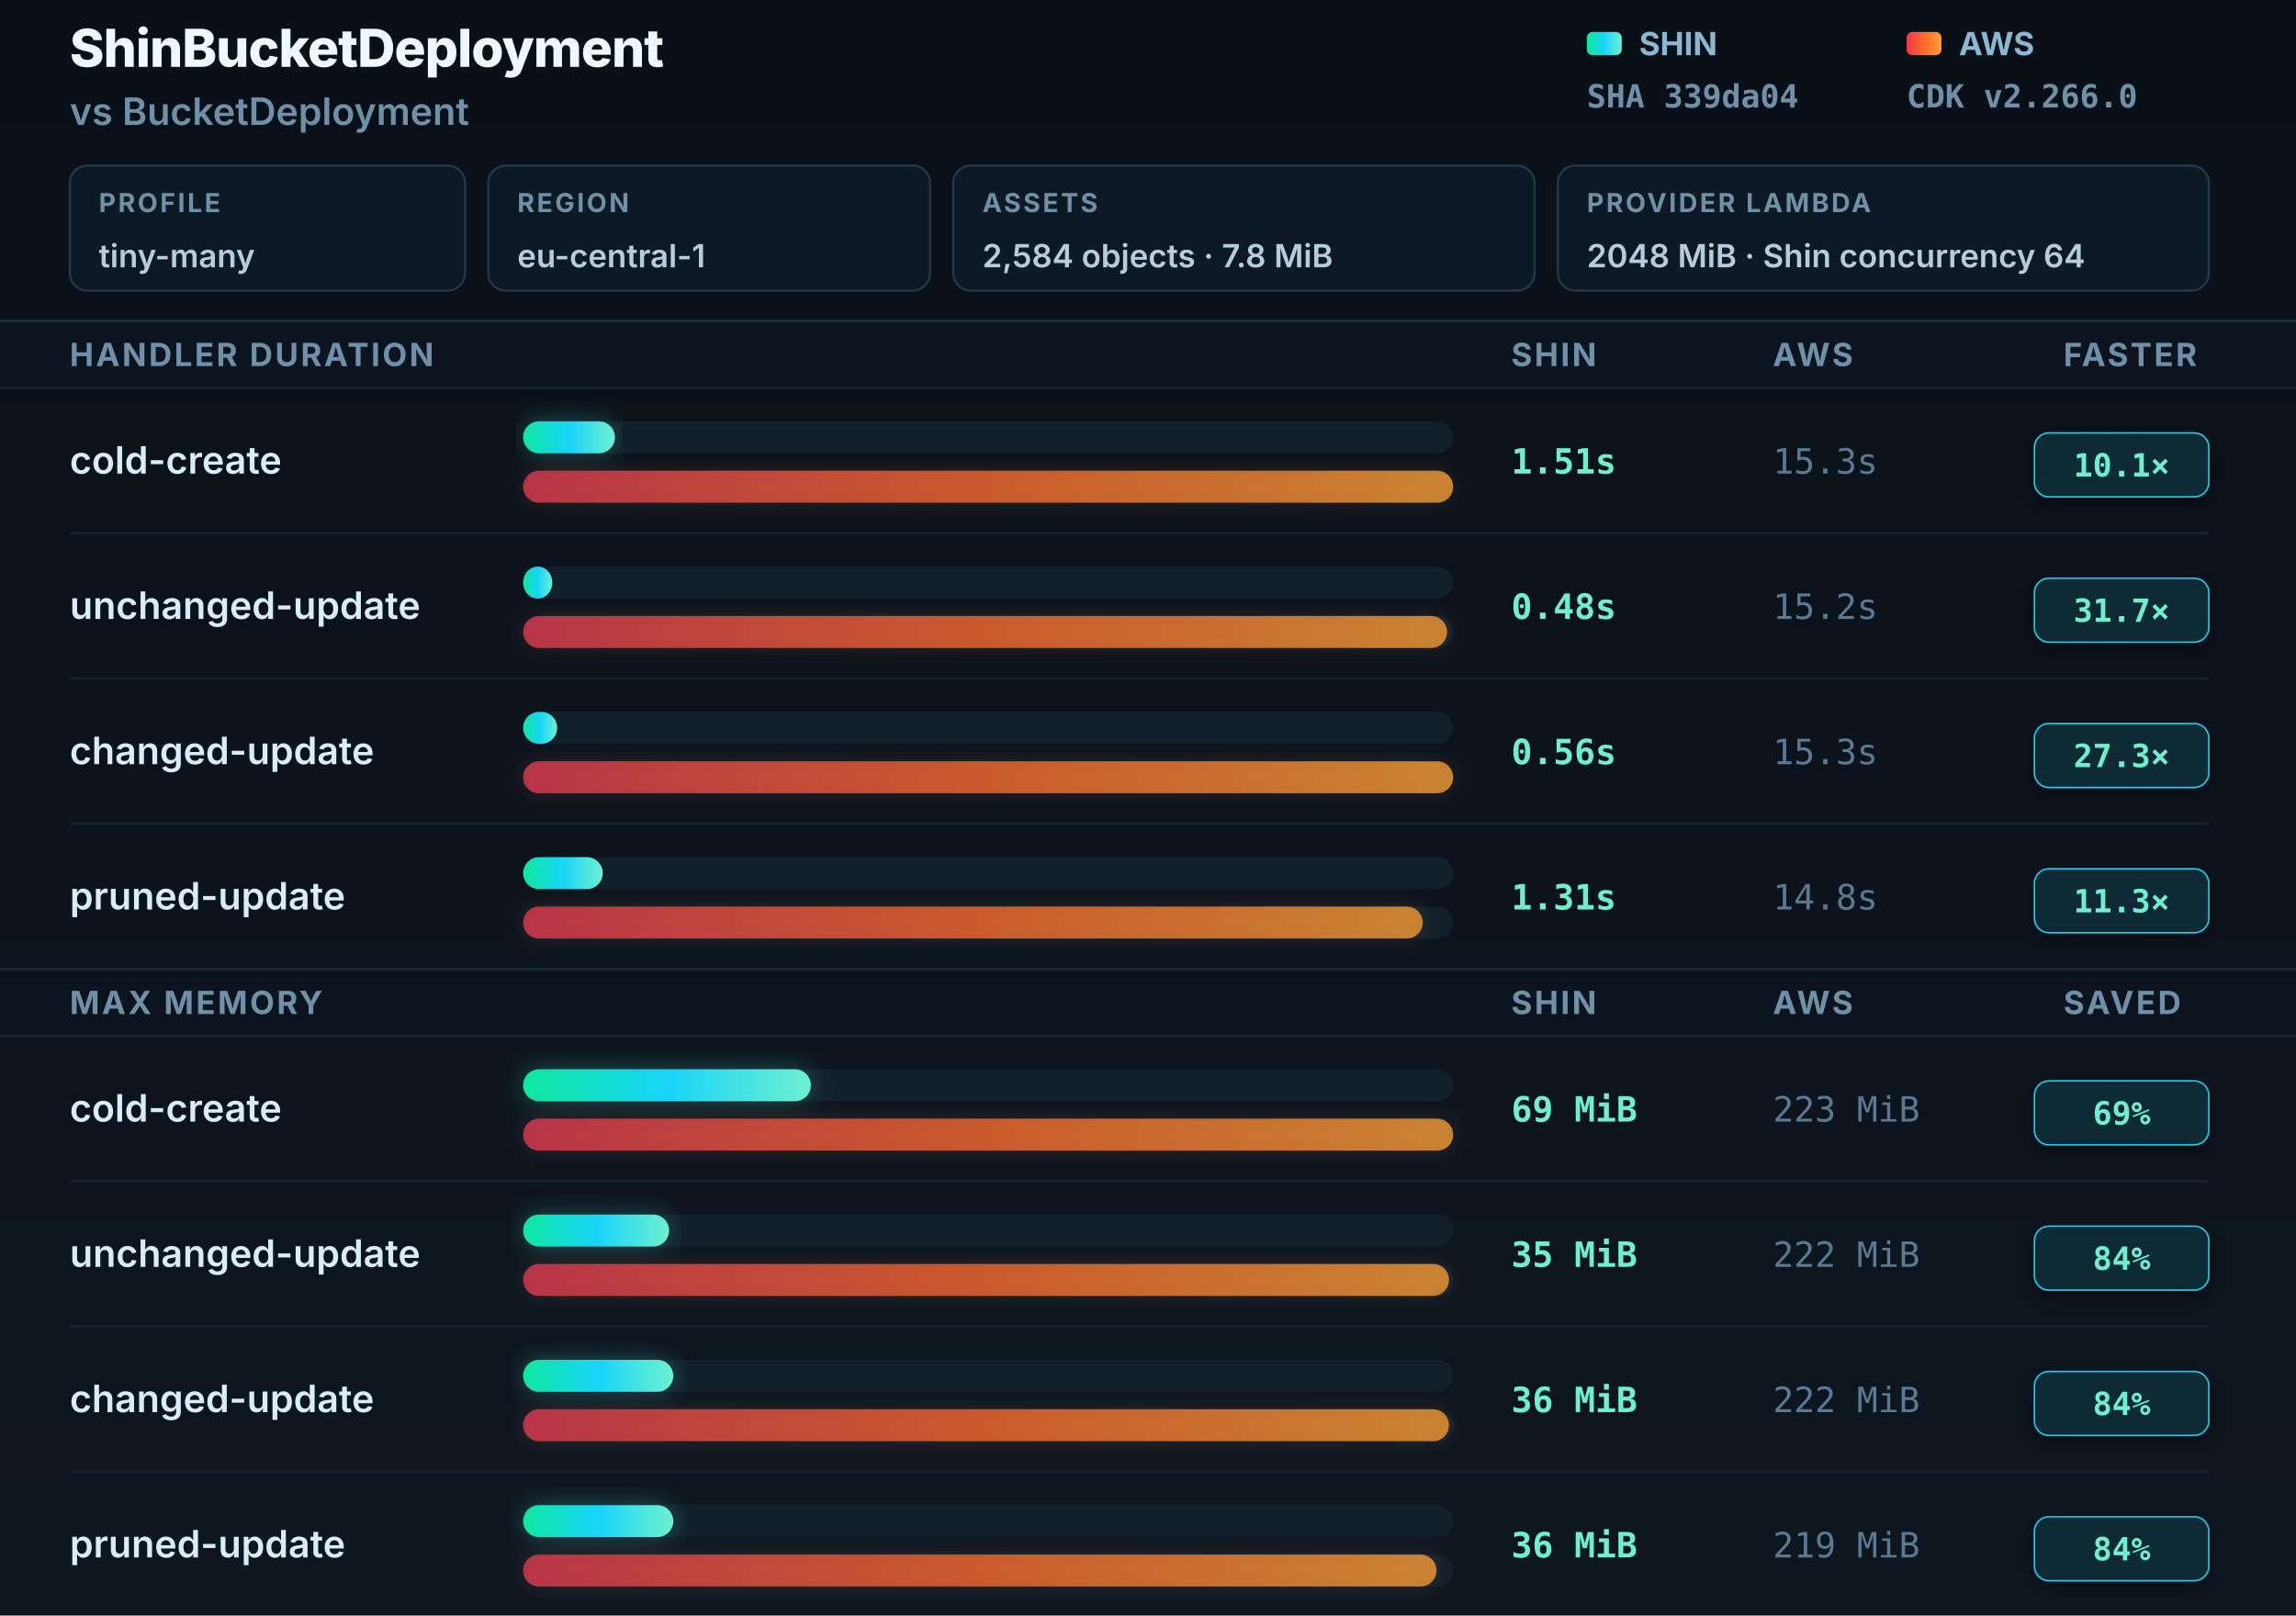
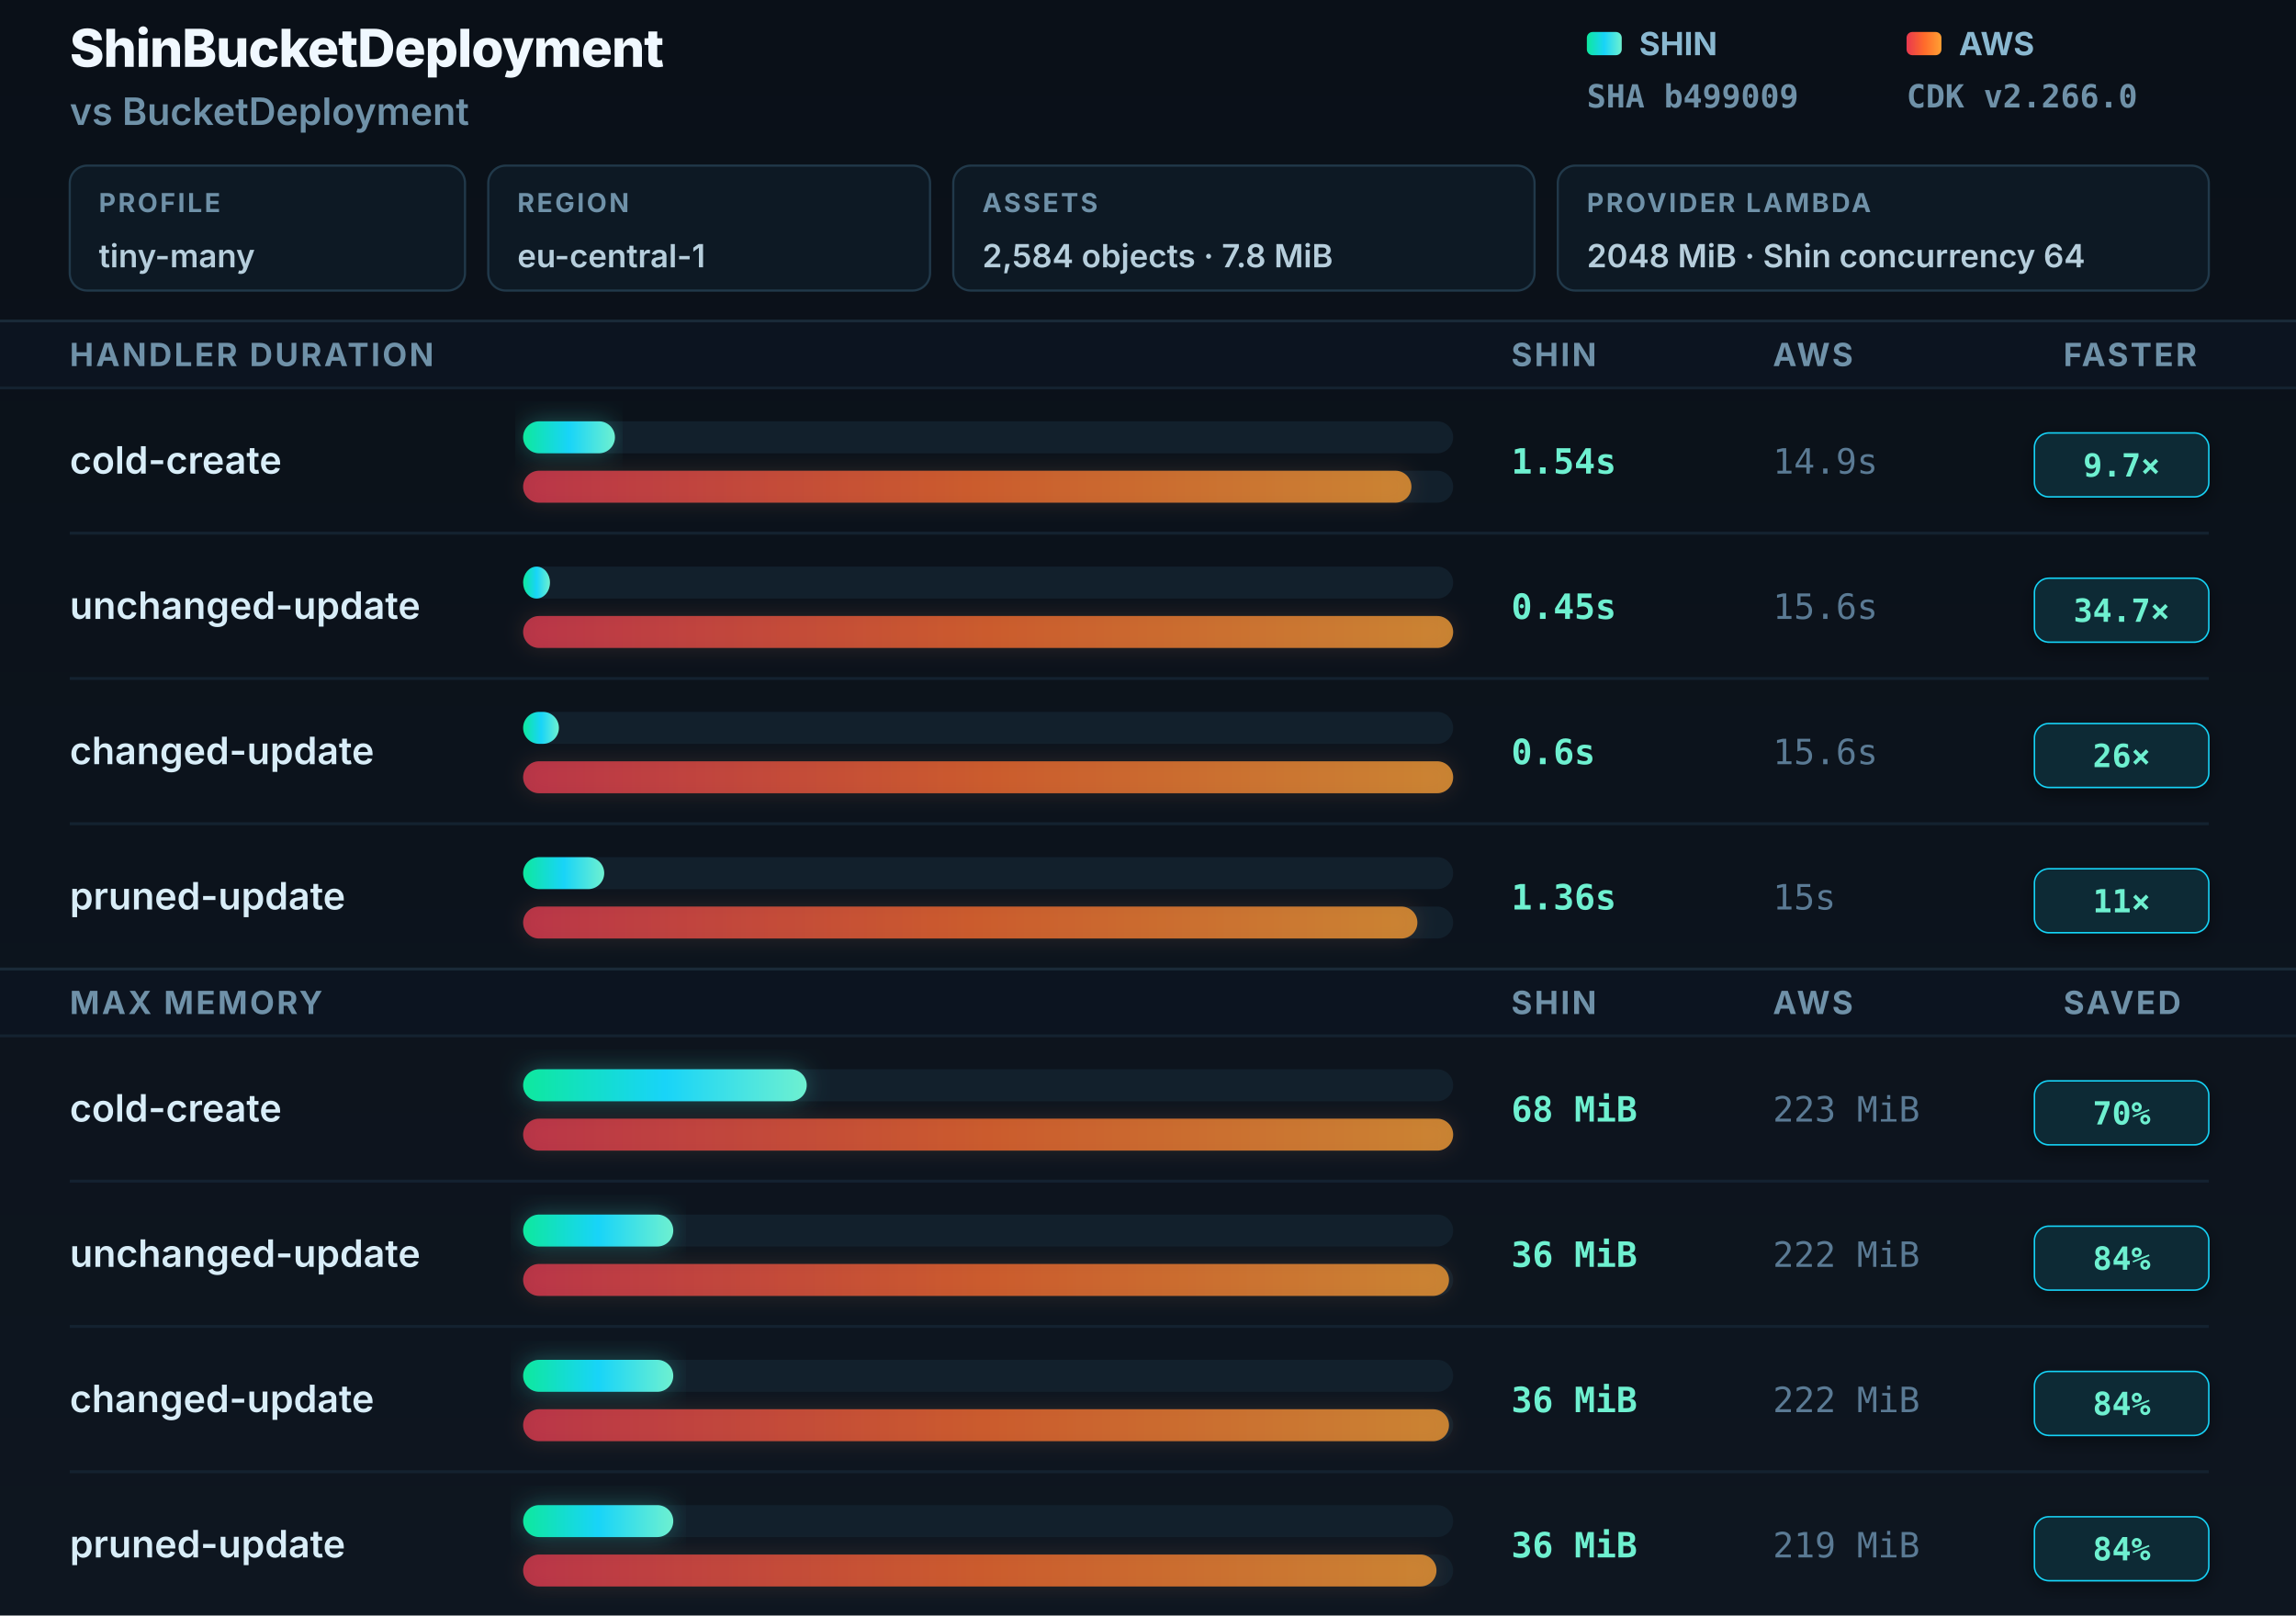
<svg xmlns="http://www.w3.org/2000/svg" width="790" height="556" viewBox="0 0 790 556" role="img" aria-labelledby="title desc">
  <defs>
    <linearGradient id="shin" x1="0" y1="0" x2="1" y2="0">
      <stop offset="0" stop-color="#0ee89e" />
      <stop offset="0.5" stop-color="#18d4f8" />
      <stop offset="1" stop-color="#6ef0d0" />
    </linearGradient>
    <linearGradient id="aws" x1="0" y1="0" x2="1" y2="0">
      <stop offset="0" stop-color="#e8384f" />
      <stop offset="0.5" stop-color="#ff6a2b" />
      <stop offset="1" stop-color="#ffa033" />
    </linearGradient>
    <linearGradient id="bgGrad" x1="0" y1="0" x2="0" y2="1">
      <stop offset="0" stop-color="#0a1018" />
      <stop offset="1" stop-color="#0e1620" />
    </linearGradient>
    <filter id="gS" x="-8%" y="-60%" width="116%" height="220%">
      <feGaussianBlur in="SourceGraphic" stdDeviation="4" />
      <feColorMatrix type="matrix" values="0 0 0 0 0.06 0 0 0 0 0.85 0 0 0 0 0.7 0 0 0 0.6 0" />
    </filter>
    <filter id="gA" x="-8%" y="-60%" width="116%" height="220%">
      <feGaussianBlur in="SourceGraphic" stdDeviation="3.5" />
      <feColorMatrix type="matrix" values="0 0 0 0 0.95 0 0 0 0 0.35 0 0 0 0 0.15 0 0 0 0.4 0" />
    </filter>
    <filter id="badgeShadow" x="-20%" y="-30%" width="140%" height="160%">
      <feDropShadow dx="0" dy="2" stdDeviation="3" flood-color="#000" flood-opacity="0.4" />
    </filter>
  </defs>
  <rect width="790" height="556" fill="url(#bgGrad)" />
  <text x="24" y="23" font-family="Inter, -apple-system, sans-serif" font-size="18" font-weight="800" fill="#f0f8ff" letter-spacing="-0.3">ShinBucketDeployment</text>
  <text x="24" y="43" font-family="Inter, -apple-system, sans-serif" font-size="13" font-weight="600" fill="#6f91a8">vs BucketDeployment</text>
  <rect x="24" y="57" width="136" height="43" rx="6" fill="#0d1924" stroke="#21394a" stroke-width="0.75" />
  <text x="34" y="73" font-family="Inter, -apple-system, sans-serif" font-size="9" font-weight="700" fill="#6f91a8" letter-spacing="0.8">PROFILE</text>
  <text x="34" y="92" font-family="Inter, -apple-system, sans-serif" font-size="11" font-weight="600" fill="#b6cedc">tiny-many</text>
  <rect x="168" y="57" width="152" height="43" rx="6" fill="#0d1924" stroke="#21394a" stroke-width="0.75" />
  <text x="178" y="73" font-family="Inter, -apple-system, sans-serif" font-size="9" font-weight="700" fill="#6f91a8" letter-spacing="0.8">REGION</text>
  <text x="178" y="92" font-family="Inter, -apple-system, sans-serif" font-size="11" font-weight="600" fill="#b6cedc">eu-central-1</text>
  <rect x="328" y="57" width="200" height="43" rx="6" fill="#0d1924" stroke="#21394a" stroke-width="0.75" />
  <text x="338" y="73" font-family="Inter, -apple-system, sans-serif" font-size="9" font-weight="700" fill="#6f91a8" letter-spacing="0.8">ASSETS</text>
  <text x="338" y="92" font-family="Inter, -apple-system, sans-serif" font-size="11" font-weight="600" fill="#b6cedc">2,584 objects · 7.8 MiB</text>
  <rect x="536" y="57" width="224" height="43" rx="6" fill="#0d1924" stroke="#21394a" stroke-width="0.75" />
  <text x="546" y="73" font-family="Inter, -apple-system, sans-serif" font-size="9" font-weight="700" fill="#6f91a8" letter-spacing="0.8">PROVIDER LAMBDA</text>
  <text x="546" y="92" font-family="Inter, -apple-system, sans-serif" font-size="11" font-weight="600" fill="#b6cedc">2048 MiB · Shin concurrency 64</text>
  <rect x="546" y="11" width="12" height="8" rx="2" fill="url(#shin)" />
  <text x="564" y="19" font-family="Inter, -apple-system, sans-serif" font-size="11" font-weight="700" fill="#8ab8d0">SHIN</text>
-   <text x="546" y="37" font-family="JetBrains Mono, monospace" font-size="11" font-weight="600" fill="#6f91a8">SHA 339da04</text>
+   <text x="546" y="37" font-family="JetBrains Mono, monospace" font-size="11" font-weight="600" fill="#6f91a8">SHA b499009</text>
  <rect x="656" y="11" width="12" height="8" rx="2" fill="url(#aws)" />
  <text x="674" y="19" font-family="Inter, -apple-system, sans-serif" font-size="11" font-weight="700" fill="#8ab8d0">AWS</text>
  <text x="656" y="37" font-family="JetBrains Mono, monospace" font-size="11" font-weight="600" fill="#6f91a8">CDK v2.266.0</text>
  <rect x="0" y="110" width="790" height="1" fill="#1a2a38" />
  <rect y="111" width="790" height="22" fill="#0c1420" />
  <text x="24" y="126" font-family="Inter, -apple-system, sans-serif" font-size="11" font-weight="700" fill="#6f91a8" letter-spacing="0.8">HANDLER DURATION</text>
  <text x="520" y="126" font-family="Inter, -apple-system, sans-serif" font-size="11" font-weight="700" fill="#6f91a8" letter-spacing="0.8">SHIN</text>
  <text x="610" y="126" font-family="Inter, -apple-system, sans-serif" font-size="11" font-weight="700" fill="#6f91a8" letter-spacing="0.8">AWS</text>
  <text x="710" y="126" font-family="Inter, -apple-system, sans-serif" font-size="11" font-weight="700" fill="#6f91a8" letter-spacing="0.8">FASTER</text>
  <rect x="0" y="133" width="790" height="1" fill="#142230" />
  <text x="24" y="163" font-family="Inter, -apple-system, sans-serif" font-size="13" font-weight="600" fill="#d8edf8">cold-create</text>
  <rect x="180" y="145" width="320" height="11" rx="5.5" fill="#12202c" />
-   <rect x="180" y="145" width="31.582" height="11" rx="5.5" fill="url(#shin)" filter="url(#gS)" opacity="0.5" />
-   <rect x="180" y="145" width="31.582" height="11" rx="5.5" fill="url(#shin)" />
+   <rect x="180" y="145" width="31.59" height="11" rx="5.5" fill="url(#shin)" filter="url(#gS)" opacity="0.5" />
+   <rect x="180" y="145" width="31.59" height="11" rx="5.5" fill="url(#shin)" />
  <rect x="180" y="162" width="320" height="11" rx="5.5" fill="#12202c" />
-   <rect x="180" y="162" width="320" height="11" rx="5.5" fill="url(#aws)" filter="url(#gA)" opacity="0.35" />
-   <rect x="180" y="162" width="320" height="11" rx="5.5" fill="url(#aws)" opacity="0.75" />
-   <text x="520" y="163" font-family="JetBrains Mono, monospace" font-size="12" font-weight="700" fill="#6ef0d0">1.51s</text>
-   <text x="610" y="163" font-family="JetBrains Mono, monospace" font-size="12" font-weight="400" fill="#5a7a94">15.3s</text>
+   <rect x="180" y="162" width="305.641" height="11" rx="5.5" fill="url(#aws)" filter="url(#gA)" opacity="0.35" />
+   <rect x="180" y="162" width="305.641" height="11" rx="5.5" fill="url(#aws)" opacity="0.75" />
+   <text x="520" y="163" font-family="JetBrains Mono, monospace" font-size="12" font-weight="700" fill="#6ef0d0">1.54s</text>
+   <text x="610" y="163" font-family="JetBrains Mono, monospace" font-size="12" font-weight="400" fill="#5a7a94">14.9s</text>
  <rect x="700" y="149" width="60" height="22" rx="5" fill="#082b35" stroke="#18d4f8" stroke-width="0.5" filter="url(#badgeShadow)" />
-   <text x="730" y="164" text-anchor="middle" font-family="JetBrains Mono, monospace" font-size="11" font-weight="800" fill="#6ef0d0">10.1×</text>
+   <text x="730" y="164" text-anchor="middle" font-family="JetBrains Mono, monospace" font-size="11" font-weight="800" fill="#6ef0d0">9.7×</text>
  <rect x="24" y="183" width="736" height="1" fill="#142230" />
  <text x="24" y="213" font-family="Inter, -apple-system, sans-serif" font-size="13" font-weight="600" fill="#d8edf8">unchanged-update</text>
  <rect x="180" y="195" width="320" height="11" rx="5.5" fill="#12202c" />
-   <rect x="180" y="195" width="10.039" height="11" rx="5.5" fill="url(#shin)" />
+   <rect x="180" y="195" width="9.231" height="11" rx="5.5" fill="url(#shin)" />
  <rect x="180" y="212" width="320" height="11" rx="5.5" fill="#12202c" />
-   <rect x="180" y="212" width="317.908" height="11" rx="5.5" fill="url(#aws)" filter="url(#gA)" opacity="0.35" />
-   <rect x="180" y="212" width="317.908" height="11" rx="5.5" fill="url(#aws)" opacity="0.75" />
-   <text x="520" y="213" font-family="JetBrains Mono, monospace" font-size="12" font-weight="700" fill="#6ef0d0">0.48s</text>
-   <text x="610" y="213" font-family="JetBrains Mono, monospace" font-size="12" font-weight="400" fill="#5a7a94">15.2s</text>
+   <rect x="180" y="212" width="320" height="11" rx="5.5" fill="url(#aws)" filter="url(#gA)" opacity="0.35" />
+   <rect x="180" y="212" width="320" height="11" rx="5.5" fill="url(#aws)" opacity="0.75" />
+   <text x="520" y="213" font-family="JetBrains Mono, monospace" font-size="12" font-weight="700" fill="#6ef0d0">0.45s</text>
+   <text x="610" y="213" font-family="JetBrains Mono, monospace" font-size="12" font-weight="400" fill="#5a7a94">15.6s</text>
  <rect x="700" y="199" width="60" height="22" rx="5" fill="#082b35" stroke="#18d4f8" stroke-width="0.5" filter="url(#badgeShadow)" />
-   <text x="730" y="214" text-anchor="middle" font-family="JetBrains Mono, monospace" font-size="11" font-weight="800" fill="#6ef0d0">31.7×</text>
+   <text x="730" y="214" text-anchor="middle" font-family="JetBrains Mono, monospace" font-size="11" font-weight="800" fill="#6ef0d0">34.7×</text>
  <rect x="24" y="233" width="736" height="1" fill="#142230" />
  <text x="24" y="263" font-family="Inter, -apple-system, sans-serif" font-size="13" font-weight="600" fill="#d8edf8">changed-update</text>
  <rect x="180" y="245" width="320" height="11" rx="5.5" fill="#12202c" />
-   <rect x="180" y="245" width="11.712" height="11" rx="5.5" fill="url(#shin)" />
+   <rect x="180" y="245" width="12.308" height="11" rx="5.5" fill="url(#shin)" />
  <rect x="180" y="262" width="320" height="11" rx="5.5" fill="#12202c" />
  <rect x="180" y="262" width="320" height="11" rx="5.5" fill="url(#aws)" filter="url(#gA)" opacity="0.35" />
  <rect x="180" y="262" width="320" height="11" rx="5.5" fill="url(#aws)" opacity="0.75" />
-   <text x="520" y="263" font-family="JetBrains Mono, monospace" font-size="12" font-weight="700" fill="#6ef0d0">0.56s</text>
-   <text x="610" y="263" font-family="JetBrains Mono, monospace" font-size="12" font-weight="400" fill="#5a7a94">15.3s</text>
+   <text x="520" y="263" font-family="JetBrains Mono, monospace" font-size="12" font-weight="700" fill="#6ef0d0">0.6s</text>
+   <text x="610" y="263" font-family="JetBrains Mono, monospace" font-size="12" font-weight="400" fill="#5a7a94">15.6s</text>
  <rect x="700" y="249" width="60" height="22" rx="5" fill="#082b35" stroke="#18d4f8" stroke-width="0.5" filter="url(#badgeShadow)" />
-   <text x="730" y="264" text-anchor="middle" font-family="JetBrains Mono, monospace" font-size="11" font-weight="800" fill="#6ef0d0">27.3×</text>
+   <text x="730" y="264" text-anchor="middle" font-family="JetBrains Mono, monospace" font-size="11" font-weight="800" fill="#6ef0d0">26×</text>
  <rect x="24" y="283" width="736" height="1" fill="#142230" />
  <text x="24" y="313" font-family="Inter, -apple-system, sans-serif" font-size="13" font-weight="600" fill="#d8edf8">pruned-update</text>
  <rect x="180" y="295" width="320" height="11" rx="5.5" fill="#12202c" />
-   <rect x="180" y="295" width="27.399" height="11" rx="5.5" fill="url(#shin)" />
+   <rect x="180" y="295" width="27.897" height="11" rx="5.5" fill="url(#shin)" />
  <rect x="180" y="312" width="320" height="11" rx="5.5" fill="#12202c" />
-   <rect x="180" y="312" width="309.542" height="11" rx="5.5" fill="url(#aws)" filter="url(#gA)" opacity="0.35" />
-   <rect x="180" y="312" width="309.542" height="11" rx="5.5" fill="url(#aws)" opacity="0.75" />
-   <text x="520" y="313" font-family="JetBrains Mono, monospace" font-size="12" font-weight="700" fill="#6ef0d0">1.31s</text>
-   <text x="610" y="313" font-family="JetBrains Mono, monospace" font-size="12" font-weight="400" fill="#5a7a94">14.8s</text>
+   <rect x="180" y="312" width="307.692" height="11" rx="5.5" fill="url(#aws)" filter="url(#gA)" opacity="0.35" />
+   <rect x="180" y="312" width="307.692" height="11" rx="5.5" fill="url(#aws)" opacity="0.75" />
+   <text x="520" y="313" font-family="JetBrains Mono, monospace" font-size="12" font-weight="700" fill="#6ef0d0">1.36s</text>
+   <text x="610" y="313" font-family="JetBrains Mono, monospace" font-size="12" font-weight="400" fill="#5a7a94">15s</text>
  <rect x="700" y="299" width="60" height="22" rx="5" fill="#082b35" stroke="#18d4f8" stroke-width="0.5" filter="url(#badgeShadow)" />
-   <text x="730" y="314" text-anchor="middle" font-family="JetBrains Mono, monospace" font-size="11" font-weight="800" fill="#6ef0d0">11.3×</text>
+   <text x="730" y="314" text-anchor="middle" font-family="JetBrains Mono, monospace" font-size="11" font-weight="800" fill="#6ef0d0">11×</text>
  <rect x="0" y="333" width="790" height="1" fill="#1a2a38" />
  <rect y="334" width="790" height="22" fill="#0c1420" />
  <text x="24" y="349" font-family="Inter, -apple-system, sans-serif" font-size="11" font-weight="700" fill="#6f91a8" letter-spacing="0.8">MAX MEMORY</text>
  <text x="520" y="349" font-family="Inter, -apple-system, sans-serif" font-size="11" font-weight="700" fill="#6f91a8" letter-spacing="0.8">SHIN</text>
  <text x="610" y="349" font-family="Inter, -apple-system, sans-serif" font-size="11" font-weight="700" fill="#6f91a8" letter-spacing="0.8">AWS</text>
  <text x="710" y="349" font-family="Inter, -apple-system, sans-serif" font-size="11" font-weight="700" fill="#6f91a8" letter-spacing="0.8">SAVED</text>
  <rect x="0" y="356" width="790" height="1" fill="#142230" />
  <text x="24" y="386" font-family="Inter, -apple-system, sans-serif" font-size="13" font-weight="600" fill="#d8edf8">cold-create</text>
  <rect x="180" y="368" width="320" height="11" rx="5.5" fill="#12202c" />
-   <rect x="180" y="368" width="99.013" height="11" rx="5.5" fill="url(#shin)" filter="url(#gS)" opacity="0.5" />
-   <rect x="180" y="368" width="99.013" height="11" rx="5.5" fill="url(#shin)" />
+   <rect x="180" y="368" width="97.578" height="11" rx="5.5" fill="url(#shin)" filter="url(#gS)" opacity="0.5" />
+   <rect x="180" y="368" width="97.578" height="11" rx="5.5" fill="url(#shin)" />
  <rect x="180" y="385" width="320" height="11" rx="5.5" fill="#12202c" />
  <rect x="180" y="385" width="320" height="11" rx="5.5" fill="url(#aws)" filter="url(#gA)" opacity="0.35" />
  <rect x="180" y="385" width="320" height="11" rx="5.5" fill="url(#aws)" opacity="0.75" />
-   <text x="520" y="386" font-family="JetBrains Mono, monospace" font-size="12" font-weight="700" fill="#6ef0d0">69 MiB</text>
+   <text x="520" y="386" font-family="JetBrains Mono, monospace" font-size="12" font-weight="700" fill="#6ef0d0">68 MiB</text>
  <text x="610" y="386" font-family="JetBrains Mono, monospace" font-size="12" font-weight="400" fill="#5a7a94">223 MiB</text>
  <rect x="700" y="372" width="60" height="22" rx="5" fill="#082b35" stroke="#18d4f8" stroke-width="0.5" filter="url(#badgeShadow)" />
-   <text x="730" y="387" text-anchor="middle" font-family="JetBrains Mono, monospace" font-size="11" font-weight="800" fill="#6ef0d0">69%</text>
+   <text x="730" y="387" text-anchor="middle" font-family="JetBrains Mono, monospace" font-size="11" font-weight="800" fill="#6ef0d0">70%</text>
  <rect x="24" y="406" width="736" height="1" fill="#142230" />
  <text x="24" y="436" font-family="Inter, -apple-system, sans-serif" font-size="13" font-weight="600" fill="#d8edf8">unchanged-update</text>
  <rect x="180" y="418" width="320" height="11" rx="5.5" fill="#12202c" />
-   <rect x="180" y="418" width="50.224" height="11" rx="5.5" fill="url(#shin)" filter="url(#gS)" opacity="0.5" />
-   <rect x="180" y="418" width="50.224" height="11" rx="5.5" fill="url(#shin)" />
+   <rect x="180" y="418" width="51.659" height="11" rx="5.5" fill="url(#shin)" filter="url(#gS)" opacity="0.5" />
+   <rect x="180" y="418" width="51.659" height="11" rx="5.5" fill="url(#shin)" />
  <rect x="180" y="435" width="320" height="11" rx="5.5" fill="#12202c" />
  <rect x="180" y="435" width="318.565" height="11" rx="5.5" fill="url(#aws)" filter="url(#gA)" opacity="0.35" />
  <rect x="180" y="435" width="318.565" height="11" rx="5.5" fill="url(#aws)" opacity="0.75" />
-   <text x="520" y="436" font-family="JetBrains Mono, monospace" font-size="12" font-weight="700" fill="#6ef0d0">35 MiB</text>
+   <text x="520" y="436" font-family="JetBrains Mono, monospace" font-size="12" font-weight="700" fill="#6ef0d0">36 MiB</text>
  <text x="610" y="436" font-family="JetBrains Mono, monospace" font-size="12" font-weight="400" fill="#5a7a94">222 MiB</text>
  <rect x="700" y="422" width="60" height="22" rx="5" fill="#082b35" stroke="#18d4f8" stroke-width="0.5" filter="url(#badgeShadow)" />
  <text x="730" y="437" text-anchor="middle" font-family="JetBrains Mono, monospace" font-size="11" font-weight="800" fill="#6ef0d0">84%</text>
  <rect x="24" y="456" width="736" height="1" fill="#142230" />
  <text x="24" y="486" font-family="Inter, -apple-system, sans-serif" font-size="13" font-weight="600" fill="#d8edf8">changed-update</text>
  <rect x="180" y="468" width="320" height="11" rx="5.5" fill="#12202c" />
  <rect x="180" y="468" width="51.659" height="11" rx="5.5" fill="url(#shin)" filter="url(#gS)" opacity="0.5" />
  <rect x="180" y="468" width="51.659" height="11" rx="5.5" fill="url(#shin)" />
  <rect x="180" y="485" width="320" height="11" rx="5.5" fill="#12202c" />
  <rect x="180" y="485" width="318.565" height="11" rx="5.5" fill="url(#aws)" filter="url(#gA)" opacity="0.35" />
  <rect x="180" y="485" width="318.565" height="11" rx="5.5" fill="url(#aws)" opacity="0.75" />
  <text x="520" y="486" font-family="JetBrains Mono, monospace" font-size="12" font-weight="700" fill="#6ef0d0">36 MiB</text>
  <text x="610" y="486" font-family="JetBrains Mono, monospace" font-size="12" font-weight="400" fill="#5a7a94">222 MiB</text>
  <rect x="700" y="472" width="60" height="22" rx="5" fill="#082b35" stroke="#18d4f8" stroke-width="0.5" filter="url(#badgeShadow)" />
  <text x="730" y="487" text-anchor="middle" font-family="JetBrains Mono, monospace" font-size="11" font-weight="800" fill="#6ef0d0">84%</text>
  <rect x="24" y="506" width="736" height="1" fill="#142230" />
  <text x="24" y="536" font-family="Inter, -apple-system, sans-serif" font-size="13" font-weight="600" fill="#d8edf8">pruned-update</text>
  <rect x="180" y="518" width="320" height="11" rx="5.5" fill="#12202c" />
  <rect x="180" y="518" width="51.659" height="11" rx="5.5" fill="url(#shin)" filter="url(#gS)" opacity="0.5" />
  <rect x="180" y="518" width="51.659" height="11" rx="5.5" fill="url(#shin)" />
  <rect x="180" y="535" width="320" height="11" rx="5.5" fill="#12202c" />
  <rect x="180" y="535" width="314.26" height="11" rx="5.5" fill="url(#aws)" filter="url(#gA)" opacity="0.35" />
  <rect x="180" y="535" width="314.26" height="11" rx="5.5" fill="url(#aws)" opacity="0.75" />
  <text x="520" y="536" font-family="JetBrains Mono, monospace" font-size="12" font-weight="700" fill="#6ef0d0">36 MiB</text>
  <text x="610" y="536" font-family="JetBrains Mono, monospace" font-size="12" font-weight="400" fill="#5a7a94">219 MiB</text>
  <rect x="700" y="522" width="60" height="22" rx="5" fill="#082b35" stroke="#18d4f8" stroke-width="0.5" filter="url(#badgeShadow)" />
  <text x="730" y="537" text-anchor="middle" font-family="JetBrains Mono, monospace" font-size="11" font-weight="800" fill="#6ef0d0">84%</text>
</svg>
